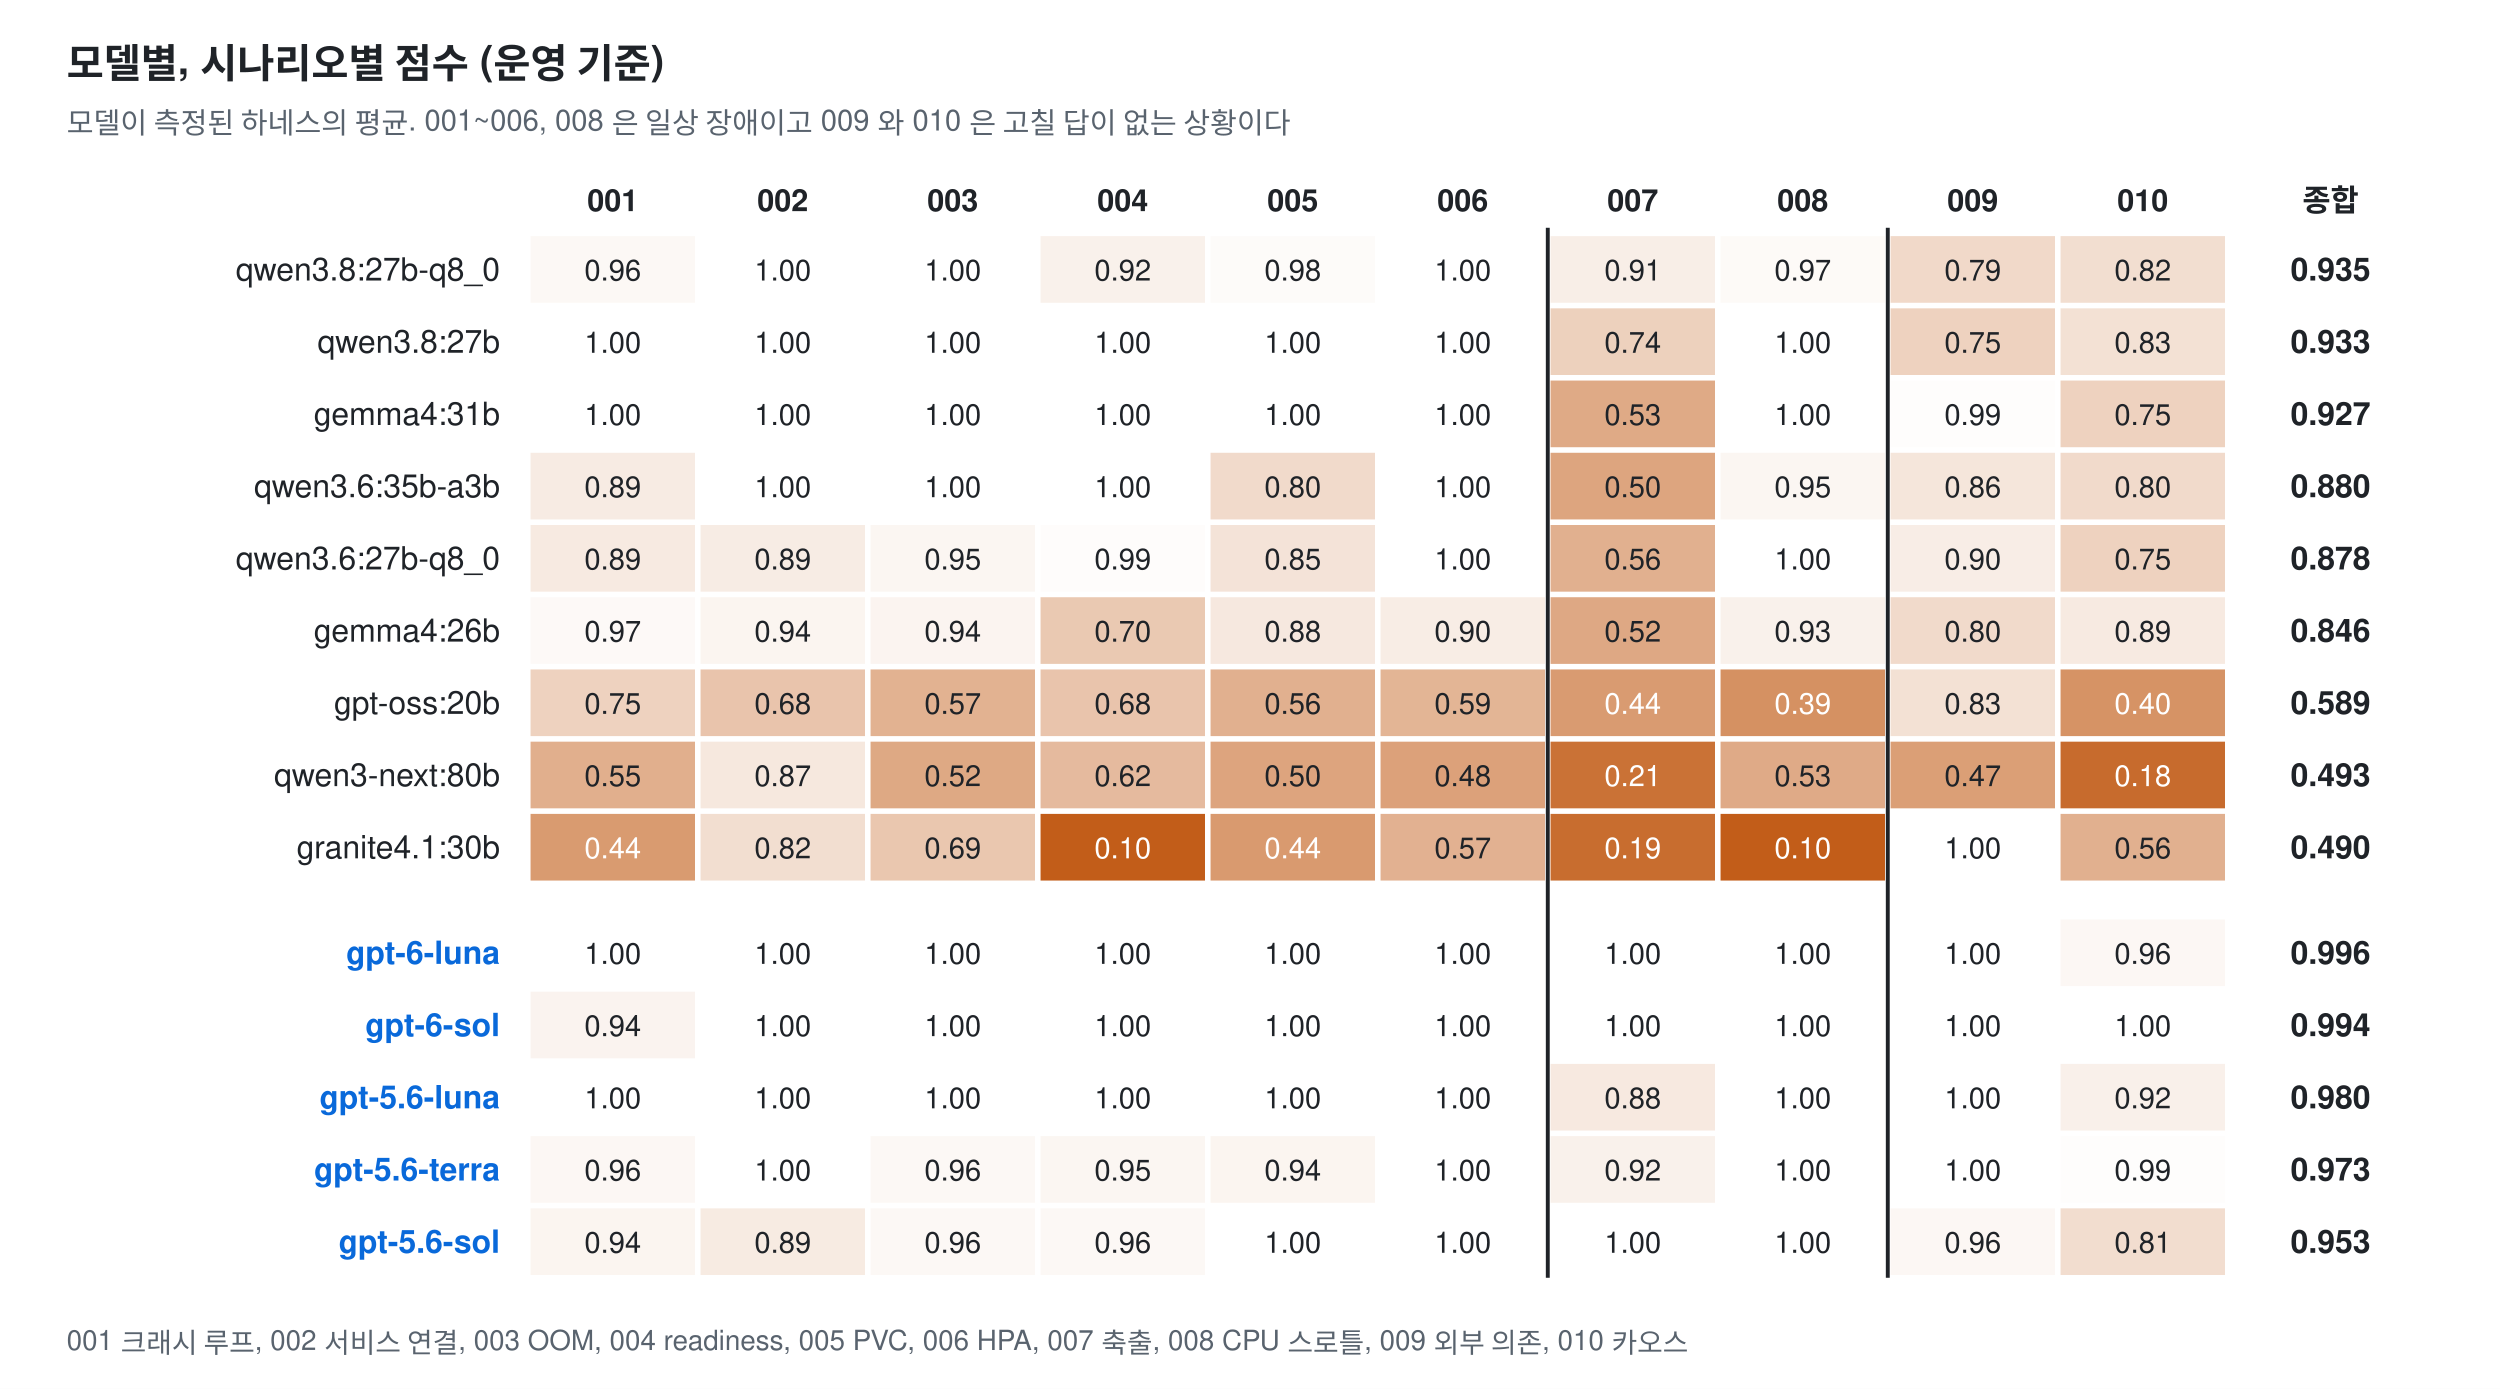
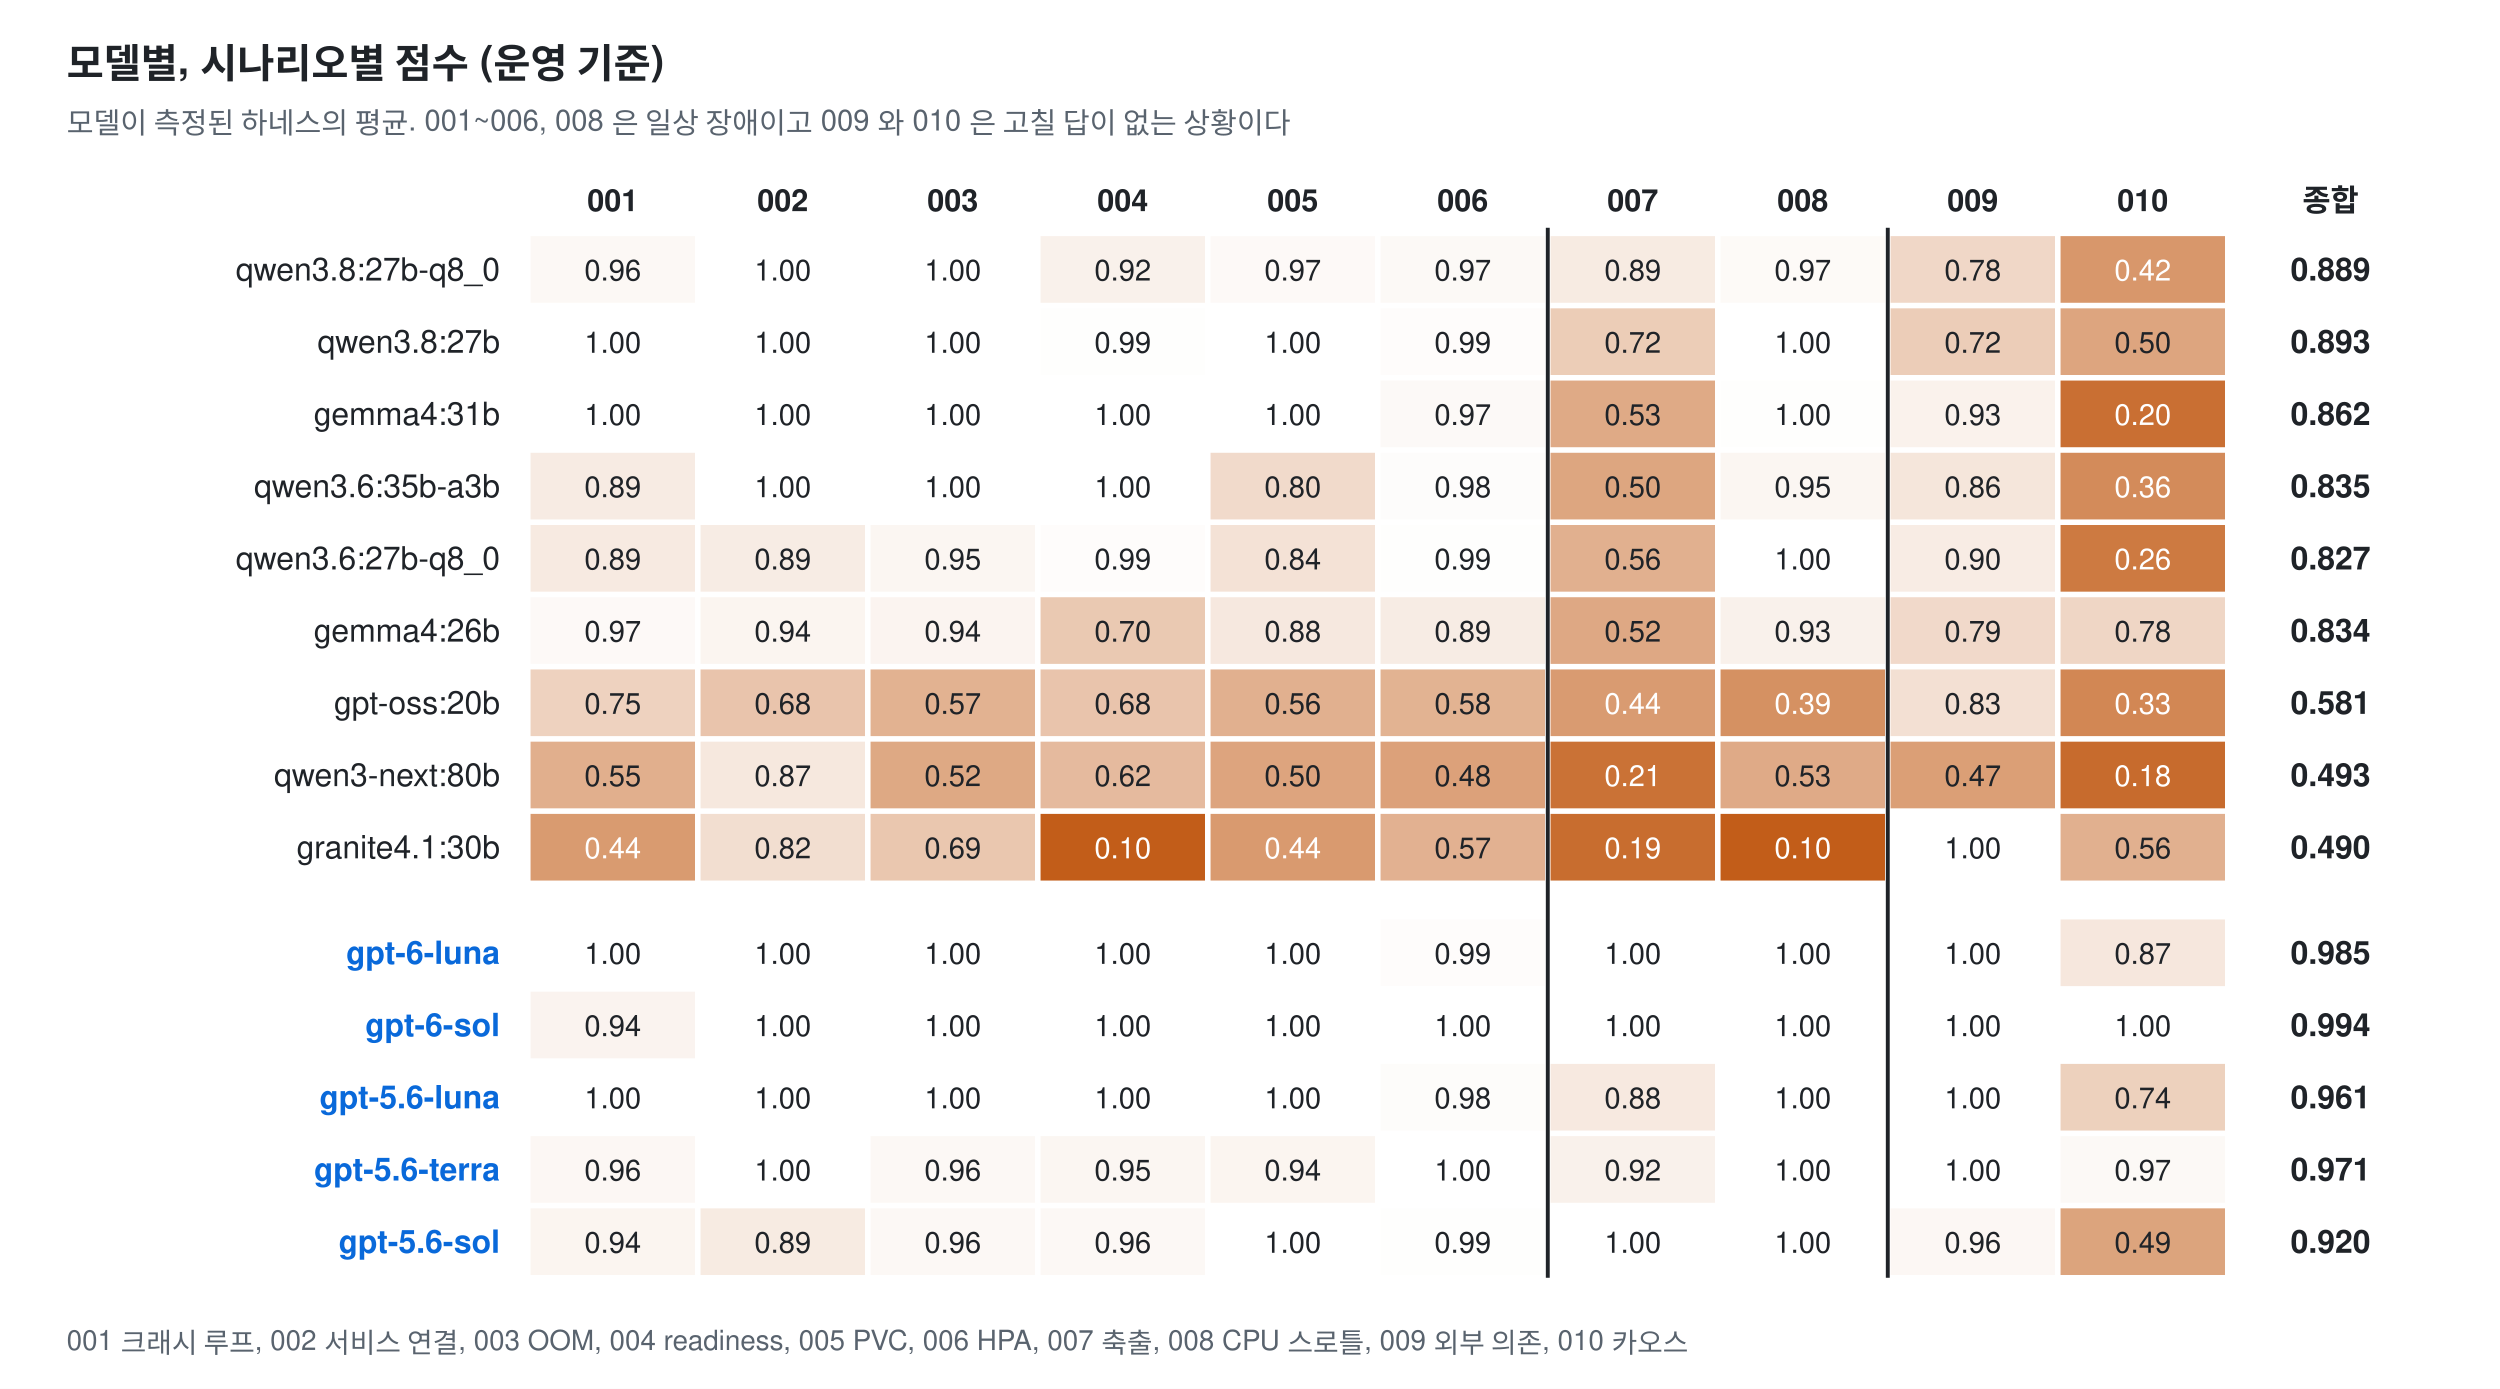
<svg xmlns="http://www.w3.org/2000/svg" width="900" height="500" viewBox="0 0 900 500" font-family="-apple-system, BlinkMacSystemFont, 'Segoe UI', 'Apple SD Gothic Neo', 'Malgun Gothic', 'Noto Sans KR', Helvetica, Arial, sans-serif" role="img" aria-label="모델별, 시나리오별 점수 (운영 기준)">
  <rect width="900" height="500" fill="#ffffff" />
  <text x="220.6" y="76.0" font-size="11" fill="#1f2328" text-anchor="middle" font-weight="600">001</text>
  <text x="281.8" y="76.0" font-size="11" fill="#1f2328" text-anchor="middle" font-weight="600">002</text>
  <text x="343.0" y="76.0" font-size="11" fill="#1f2328" text-anchor="middle" font-weight="600">003</text>
  <text x="404.2" y="76.0" font-size="11" fill="#1f2328" text-anchor="middle" font-weight="600">004</text>
  <text x="465.4" y="76.0" font-size="11" fill="#1f2328" text-anchor="middle" font-weight="600">005</text>
  <text x="526.6" y="76.0" font-size="11" fill="#1f2328" text-anchor="middle" font-weight="600">006</text>
  <text x="587.8" y="76.0" font-size="11" fill="#1f2328" text-anchor="middle" font-weight="600">007</text>
  <text x="649.0" y="76.0" font-size="11" fill="#1f2328" text-anchor="middle" font-weight="600">008</text>
  <text x="710.2" y="76.0" font-size="11" fill="#1f2328" text-anchor="middle" font-weight="600">009</text>
  <text x="771.4" y="76.0" font-size="11" fill="#1f2328" text-anchor="middle" font-weight="600">010</text>
  <text x="839.0" y="76.0" font-size="11" fill="#1f2328" text-anchor="middle" font-weight="600">종합</text>
  <text x="180.0" y="101.0" font-size="11.5" fill="#1f2328" text-anchor="end" font-weight="normal">qwen3.8:27b-q8_0</text>
  <rect x="191.0" y="85.0" width="59.2" height="24.0" fill="#fcf8f5" />
  <text x="220.6" y="101.0" font-size="10.5" fill="#1f2328" text-anchor="middle" font-weight="normal">0.96</text>
  <rect x="252.2" y="85.0" width="59.2" height="24.0" fill="#ffffff" />
  <text x="281.8" y="101.0" font-size="10.5" fill="#1f2328" text-anchor="middle" font-weight="normal">1.00</text>
  <rect x="313.4" y="85.0" width="59.2" height="24.0" fill="#ffffff" />
  <text x="343.0" y="101.0" font-size="10.5" fill="#1f2328" text-anchor="middle" font-weight="normal">1.00</text>
  <rect x="374.6" y="85.0" width="59.2" height="24.0" fill="#f9f1eb" />
  <text x="404.2" y="101.0" font-size="10.5" fill="#1f2328" text-anchor="middle" font-weight="normal">0.92</text>
-   <rect x="435.8" y="85.0" width="59.2" height="24.0" fill="#fdfbf9" />
-   <text x="465.4" y="101.0" font-size="10.5" fill="#1f2328" text-anchor="middle" font-weight="normal">0.98</text>
-   <rect x="497.0" y="85.0" width="59.2" height="24.0" fill="#ffffff" />
-   <text x="526.6" y="101.0" font-size="10.5" fill="#1f2328" text-anchor="middle" font-weight="normal">1.00</text>
-   <rect x="558.2" y="85.0" width="59.2" height="24.0" fill="#f8eee7" />
-   <text x="587.8" y="101.0" font-size="10.5" fill="#1f2328" text-anchor="middle" font-weight="normal">0.91</text>
+   <rect x="435.8" y="85.0" width="59.2" height="24.0" fill="#fdf9f7" />
+   <text x="465.4" y="101.0" font-size="10.5" fill="#1f2328" text-anchor="middle" font-weight="normal">0.97</text>
+   <rect x="497.0" y="85.0" width="59.2" height="24.0" fill="#fcf9f6" />
+   <text x="526.6" y="101.0" font-size="10.5" fill="#1f2328" text-anchor="middle" font-weight="normal">0.97</text>
+   <rect x="558.2" y="85.0" width="59.2" height="24.0" fill="#f7ebe2" />
+   <text x="587.8" y="101.0" font-size="10.5" fill="#1f2328" text-anchor="middle" font-weight="normal">0.89</text>
  <rect x="619.4" y="85.0" width="59.2" height="24.0" fill="#fdfaf7" />
  <text x="649.0" y="101.0" font-size="10.5" fill="#1f2328" text-anchor="middle" font-weight="normal">0.97</text>
-   <rect x="680.6" y="85.0" width="59.2" height="24.0" fill="#f1d9c9" />
-   <text x="710.2" y="101.0" font-size="10.5" fill="#1f2328" text-anchor="middle" font-weight="normal">0.79</text>
-   <rect x="741.8" y="85.0" width="59.2" height="24.0" fill="#f2ded0" />
-   <text x="771.4" y="101.0" font-size="10.5" fill="#1f2328" text-anchor="middle" font-weight="normal">0.82</text>
-   <text x="839.0" y="101.0" font-size="11.5" fill="#1f2328" text-anchor="middle" font-weight="600">0.935</text>
+   <rect x="680.6" y="85.0" width="59.2" height="24.0" fill="#f0d7c7" />
+   <text x="710.2" y="101.0" font-size="10.5" fill="#1f2328" text-anchor="middle" font-weight="normal">0.78</text>
+   <rect x="741.8" y="85.0" width="59.2" height="24.0" fill="#d8976b" />
+   <text x="771.4" y="101.0" font-size="10.5" fill="#ffffff" text-anchor="middle" font-weight="normal">0.42</text>
+   <text x="839.0" y="101.0" font-size="11.5" fill="#1f2328" text-anchor="middle" font-weight="600">0.889</text>
  <text x="180.0" y="127.0" font-size="11.5" fill="#1f2328" text-anchor="end" font-weight="normal">qwen3.8:27b</text>
  <rect x="191.0" y="111.0" width="59.2" height="24.0" fill="#ffffff" />
  <text x="220.6" y="127.0" font-size="10.5" fill="#1f2328" text-anchor="middle" font-weight="normal">1.00</text>
  <rect x="252.2" y="111.0" width="59.2" height="24.0" fill="#ffffff" />
  <text x="281.8" y="127.0" font-size="10.5" fill="#1f2328" text-anchor="middle" font-weight="normal">1.00</text>
  <rect x="313.4" y="111.0" width="59.2" height="24.0" fill="#ffffff" />
  <text x="343.0" y="127.0" font-size="10.5" fill="#1f2328" text-anchor="middle" font-weight="normal">1.00</text>
-   <rect x="374.6" y="111.0" width="59.2" height="24.0" fill="#ffffff" />
-   <text x="404.2" y="127.0" font-size="10.5" fill="#1f2328" text-anchor="middle" font-weight="normal">1.00</text>
+   <rect x="374.6" y="111.0" width="59.2" height="24.0" fill="#fefefd" />
+   <text x="404.2" y="127.0" font-size="10.5" fill="#1f2328" text-anchor="middle" font-weight="normal">0.99</text>
  <rect x="435.8" y="111.0" width="59.2" height="24.0" fill="#ffffff" />
  <text x="465.4" y="127.0" font-size="10.5" fill="#1f2328" text-anchor="middle" font-weight="normal">1.00</text>
-   <rect x="497.0" y="111.0" width="59.2" height="24.0" fill="#ffffff" />
-   <text x="526.6" y="127.0" font-size="10.5" fill="#1f2328" text-anchor="middle" font-weight="normal">1.00</text>
-   <rect x="558.2" y="111.0" width="59.2" height="24.0" fill="#edd1bd" />
-   <text x="587.8" y="127.0" font-size="10.5" fill="#1f2328" text-anchor="middle" font-weight="normal">0.74</text>
+   <rect x="497.0" y="111.0" width="59.2" height="24.0" fill="#fefcfb" />
+   <text x="526.6" y="127.0" font-size="10.5" fill="#1f2328" text-anchor="middle" font-weight="normal">0.99</text>
+   <rect x="558.2" y="111.0" width="59.2" height="24.0" fill="#eccdb7" />
+   <text x="587.8" y="127.0" font-size="10.5" fill="#1f2328" text-anchor="middle" font-weight="normal">0.72</text>
  <rect x="619.4" y="111.0" width="59.2" height="24.0" fill="#ffffff" />
  <text x="649.0" y="127.0" font-size="10.5" fill="#1f2328" text-anchor="middle" font-weight="normal">1.00</text>
-   <rect x="680.6" y="111.0" width="59.2" height="24.0" fill="#eed2bf" />
-   <text x="710.2" y="127.0" font-size="10.5" fill="#1f2328" text-anchor="middle" font-weight="normal">0.75</text>
-   <rect x="741.8" y="111.0" width="59.2" height="24.0" fill="#f3e1d4" />
-   <text x="771.4" y="127.0" font-size="10.5" fill="#1f2328" text-anchor="middle" font-weight="normal">0.83</text>
-   <text x="839.0" y="127.0" font-size="11.5" fill="#1f2328" text-anchor="middle" font-weight="600">0.933</text>
+   <rect x="680.6" y="111.0" width="59.2" height="24.0" fill="#eccdb8" />
+   <text x="710.2" y="127.0" font-size="10.5" fill="#1f2328" text-anchor="middle" font-weight="normal">0.72</text>
+   <rect x="741.8" y="111.0" width="59.2" height="24.0" fill="#dda57f" />
+   <text x="771.4" y="127.0" font-size="10.5" fill="#1f2328" text-anchor="middle" font-weight="normal">0.50</text>
+   <text x="839.0" y="127.0" font-size="11.5" fill="#1f2328" text-anchor="middle" font-weight="600">0.893</text>
  <text x="180.0" y="153.0" font-size="11.5" fill="#1f2328" text-anchor="end" font-weight="normal">gemma4:31b</text>
  <rect x="191.0" y="137.0" width="59.2" height="24.0" fill="#ffffff" />
  <text x="220.6" y="153.0" font-size="10.5" fill="#1f2328" text-anchor="middle" font-weight="normal">1.00</text>
  <rect x="252.2" y="137.0" width="59.2" height="24.0" fill="#ffffff" />
  <text x="281.8" y="153.0" font-size="10.5" fill="#1f2328" text-anchor="middle" font-weight="normal">1.00</text>
  <rect x="313.4" y="137.0" width="59.2" height="24.0" fill="#ffffff" />
  <text x="343.0" y="153.0" font-size="10.5" fill="#1f2328" text-anchor="middle" font-weight="normal">1.00</text>
  <rect x="374.6" y="137.0" width="59.2" height="24.0" fill="#ffffff" />
  <text x="404.2" y="153.0" font-size="10.5" fill="#1f2328" text-anchor="middle" font-weight="normal">1.00</text>
  <rect x="435.8" y="137.0" width="59.2" height="24.0" fill="#ffffff" />
  <text x="465.4" y="153.0" font-size="10.5" fill="#1f2328" text-anchor="middle" font-weight="normal">1.00</text>
-   <rect x="497.0" y="137.0" width="59.2" height="24.0" fill="#ffffff" />
-   <text x="526.6" y="153.0" font-size="10.5" fill="#1f2328" text-anchor="middle" font-weight="normal">1.00</text>
+   <rect x="497.0" y="137.0" width="59.2" height="24.0" fill="#fcf9f7" />
+   <text x="526.6" y="153.0" font-size="10.5" fill="#1f2328" text-anchor="middle" font-weight="normal">0.97</text>
  <rect x="558.2" y="137.0" width="59.2" height="24.0" fill="#dfaa86" />
  <text x="587.8" y="153.0" font-size="10.5" fill="#1f2328" text-anchor="middle" font-weight="normal">0.53</text>
-   <rect x="619.4" y="137.0" width="59.2" height="24.0" fill="#ffffff" />
+   <rect x="619.4" y="137.0" width="59.2" height="24.0" fill="#fefefd" />
  <text x="649.0" y="153.0" font-size="10.5" fill="#1f2328" text-anchor="middle" font-weight="normal">1.00</text>
-   <rect x="680.6" y="137.0" width="59.2" height="24.0" fill="#fefdfc" />
-   <text x="710.2" y="153.0" font-size="10.5" fill="#1f2328" text-anchor="middle" font-weight="normal">0.99</text>
-   <rect x="741.8" y="137.0" width="59.2" height="24.0" fill="#eed2bf" />
-   <text x="771.4" y="153.0" font-size="10.5" fill="#1f2328" text-anchor="middle" font-weight="normal">0.75</text>
-   <text x="839.0" y="153.0" font-size="11.5" fill="#1f2328" text-anchor="middle" font-weight="600">0.927</text>
+   <rect x="680.6" y="137.0" width="59.2" height="24.0" fill="#faf2ec" />
+   <text x="710.2" y="153.0" font-size="10.5" fill="#1f2328" text-anchor="middle" font-weight="normal">0.93</text>
+   <rect x="741.8" y="137.0" width="59.2" height="24.0" fill="#c96f33" />
+   <text x="771.4" y="153.0" font-size="10.5" fill="#ffffff" text-anchor="middle" font-weight="normal">0.20</text>
+   <text x="839.0" y="153.0" font-size="11.5" fill="#1f2328" text-anchor="middle" font-weight="600">0.862</text>
  <text x="180.0" y="179.0" font-size="11.5" fill="#1f2328" text-anchor="end" font-weight="normal">qwen3.6:35b-a3b</text>
  <rect x="191.0" y="163.0" width="59.2" height="24.0" fill="#f7ebe3" />
  <text x="220.6" y="179.0" font-size="10.5" fill="#1f2328" text-anchor="middle" font-weight="normal">0.89</text>
  <rect x="252.2" y="163.0" width="59.2" height="24.0" fill="#ffffff" />
  <text x="281.8" y="179.0" font-size="10.5" fill="#1f2328" text-anchor="middle" font-weight="normal">1.00</text>
  <rect x="313.4" y="163.0" width="59.2" height="24.0" fill="#ffffff" />
  <text x="343.0" y="179.0" font-size="10.5" fill="#1f2328" text-anchor="middle" font-weight="normal">1.00</text>
  <rect x="374.6" y="163.0" width="59.2" height="24.0" fill="#ffffff" />
  <text x="404.2" y="179.0" font-size="10.5" fill="#1f2328" text-anchor="middle" font-weight="normal">1.00</text>
  <rect x="435.8" y="163.0" width="59.2" height="24.0" fill="#f1dacb" />
  <text x="465.4" y="179.0" font-size="10.5" fill="#1f2328" text-anchor="middle" font-weight="normal">0.80</text>
-   <rect x="497.0" y="163.0" width="59.2" height="24.0" fill="#ffffff" />
-   <text x="526.6" y="179.0" font-size="10.5" fill="#1f2328" text-anchor="middle" font-weight="normal">1.00</text>
-   <rect x="558.2" y="163.0" width="59.2" height="24.0" fill="#dda57f" />
+   <rect x="497.0" y="163.0" width="59.2" height="24.0" fill="#fdfcfb" />
+   <text x="526.6" y="179.0" font-size="10.5" fill="#1f2328" text-anchor="middle" font-weight="normal">0.98</text>
+   <rect x="558.2" y="163.0" width="59.2" height="24.0" fill="#dda680" />
  <text x="587.8" y="179.0" font-size="10.5" fill="#1f2328" text-anchor="middle" font-weight="normal">0.50</text>
  <rect x="619.4" y="163.0" width="59.2" height="24.0" fill="#fbf6f2" />
  <text x="649.0" y="179.0" font-size="10.5" fill="#1f2328" text-anchor="middle" font-weight="normal">0.95</text>
  <rect x="680.6" y="163.0" width="59.2" height="24.0" fill="#f5e6db" />
  <text x="710.2" y="179.0" font-size="10.5" fill="#1f2328" text-anchor="middle" font-weight="normal">0.86</text>
-   <rect x="741.8" y="163.0" width="59.2" height="24.0" fill="#f1dacb" />
-   <text x="771.4" y="179.0" font-size="10.5" fill="#1f2328" text-anchor="middle" font-weight="normal">0.80</text>
-   <text x="839.0" y="179.0" font-size="11.5" fill="#1f2328" text-anchor="middle" font-weight="600">0.880</text>
+   <rect x="741.8" y="163.0" width="59.2" height="24.0" fill="#d38b5a" />
+   <text x="771.4" y="179.0" font-size="10.5" fill="#ffffff" text-anchor="middle" font-weight="normal">0.36</text>
+   <text x="839.0" y="179.0" font-size="11.5" fill="#1f2328" text-anchor="middle" font-weight="600">0.835</text>
  <text x="180.0" y="205.0" font-size="11.5" fill="#1f2328" text-anchor="end" font-weight="normal">qwen3.6:27b-q8_0</text>
  <rect x="191.0" y="189.0" width="59.2" height="24.0" fill="#f7eae1" />
  <text x="220.6" y="205.0" font-size="10.5" fill="#1f2328" text-anchor="middle" font-weight="normal">0.89</text>
  <rect x="252.2" y="189.0" width="59.2" height="24.0" fill="#f7ece4" />
  <text x="281.8" y="205.0" font-size="10.5" fill="#1f2328" text-anchor="middle" font-weight="normal">0.89</text>
  <rect x="313.4" y="189.0" width="59.2" height="24.0" fill="#fbf6f2" />
  <text x="343.0" y="205.0" font-size="10.5" fill="#1f2328" text-anchor="middle" font-weight="normal">0.95</text>
  <rect x="374.6" y="189.0" width="59.2" height="24.0" fill="#fefcfb" />
  <text x="404.2" y="205.0" font-size="10.5" fill="#1f2328" text-anchor="middle" font-weight="normal">0.99</text>
-   <rect x="435.8" y="189.0" width="59.2" height="24.0" fill="#f4e3d8" />
-   <text x="465.4" y="205.0" font-size="10.5" fill="#1f2328" text-anchor="middle" font-weight="normal">0.85</text>
-   <rect x="497.0" y="189.0" width="59.2" height="24.0" fill="#ffffff" />
-   <text x="526.6" y="205.0" font-size="10.5" fill="#1f2328" text-anchor="middle" font-weight="normal">1.00</text>
+   <rect x="435.8" y="189.0" width="59.2" height="24.0" fill="#f4e2d6" />
+   <text x="465.4" y="205.0" font-size="10.5" fill="#1f2328" text-anchor="middle" font-weight="normal">0.84</text>
+   <rect x="497.0" y="189.0" width="59.2" height="24.0" fill="#fefefd" />
+   <text x="526.6" y="205.0" font-size="10.5" fill="#1f2328" text-anchor="middle" font-weight="normal">0.99</text>
  <rect x="558.2" y="189.0" width="59.2" height="24.0" fill="#e1b08f" />
  <text x="587.8" y="205.0" font-size="10.5" fill="#1f2328" text-anchor="middle" font-weight="normal">0.56</text>
  <rect x="619.4" y="189.0" width="59.2" height="24.0" fill="#ffffff" />
  <text x="649.0" y="205.0" font-size="10.5" fill="#1f2328" text-anchor="middle" font-weight="normal">1.00</text>
-   <rect x="680.6" y="189.0" width="59.2" height="24.0" fill="#f8ede6" />
+   <rect x="680.6" y="189.0" width="59.2" height="24.0" fill="#f8ece4" />
  <text x="710.2" y="205.0" font-size="10.5" fill="#1f2328" text-anchor="middle" font-weight="normal">0.90</text>
-   <rect x="741.8" y="189.0" width="59.2" height="24.0" fill="#eed2bf" />
-   <text x="771.4" y="205.0" font-size="10.5" fill="#1f2328" text-anchor="middle" font-weight="normal">0.75</text>
-   <text x="839.0" y="205.0" font-size="11.5" fill="#1f2328" text-anchor="middle" font-weight="600">0.878</text>
+   <rect x="741.8" y="189.0" width="59.2" height="24.0" fill="#cd7a41" />
+   <text x="771.4" y="205.0" font-size="10.5" fill="#ffffff" text-anchor="middle" font-weight="normal">0.26</text>
+   <text x="839.0" y="205.0" font-size="11.5" fill="#1f2328" text-anchor="middle" font-weight="600">0.827</text>
  <text x="180.0" y="231.0" font-size="11.5" fill="#1f2328" text-anchor="end" font-weight="normal">gemma4:26b</text>
  <rect x="191.0" y="215.0" width="59.2" height="24.0" fill="#fdf9f7" />
  <text x="220.6" y="231.0" font-size="10.5" fill="#1f2328" text-anchor="middle" font-weight="normal">0.97</text>
  <rect x="252.2" y="215.0" width="59.2" height="24.0" fill="#fbf5f0" />
  <text x="281.8" y="231.0" font-size="10.5" fill="#1f2328" text-anchor="middle" font-weight="normal">0.94</text>
  <rect x="313.4" y="215.0" width="59.2" height="24.0" fill="#fbf4f0" />
  <text x="343.0" y="231.0" font-size="10.5" fill="#1f2328" text-anchor="middle" font-weight="normal">0.94</text>
  <rect x="374.6" y="215.0" width="59.2" height="24.0" fill="#eac9b2" />
  <text x="404.2" y="231.0" font-size="10.5" fill="#1f2328" text-anchor="middle" font-weight="normal">0.70</text>
  <rect x="435.8" y="215.0" width="59.2" height="24.0" fill="#f6e8df" />
  <text x="465.4" y="231.0" font-size="10.5" fill="#1f2328" text-anchor="middle" font-weight="normal">0.88</text>
-   <rect x="497.0" y="215.0" width="59.2" height="24.0" fill="#f8ede5" />
-   <text x="526.6" y="231.0" font-size="10.5" fill="#1f2328" text-anchor="middle" font-weight="normal">0.90</text>
+   <rect x="497.0" y="215.0" width="59.2" height="24.0" fill="#f7ece4" />
+   <text x="526.6" y="231.0" font-size="10.5" fill="#1f2328" text-anchor="middle" font-weight="normal">0.89</text>
  <rect x="558.2" y="215.0" width="59.2" height="24.0" fill="#dea884" />
  <text x="587.8" y="231.0" font-size="10.5" fill="#1f2328" text-anchor="middle" font-weight="normal">0.52</text>
  <rect x="619.4" y="215.0" width="59.2" height="24.0" fill="#f9f1eb" />
  <text x="649.0" y="231.0" font-size="10.5" fill="#1f2328" text-anchor="middle" font-weight="normal">0.93</text>
-   <rect x="680.6" y="215.0" width="59.2" height="24.0" fill="#f1dacb" />
-   <text x="710.2" y="231.0" font-size="10.5" fill="#1f2328" text-anchor="middle" font-weight="normal">0.80</text>
-   <rect x="741.8" y="215.0" width="59.2" height="24.0" fill="#f7eae1" />
-   <text x="771.4" y="231.0" font-size="10.5" fill="#1f2328" text-anchor="middle" font-weight="normal">0.89</text>
-   <text x="839.0" y="231.0" font-size="11.5" fill="#1f2328" text-anchor="middle" font-weight="600">0.846</text>
+   <rect x="680.6" y="215.0" width="59.2" height="24.0" fill="#f1d9ca" />
+   <text x="710.2" y="231.0" font-size="10.5" fill="#1f2328" text-anchor="middle" font-weight="normal">0.79</text>
+   <rect x="741.8" y="215.0" width="59.2" height="24.0" fill="#efd6c5" />
+   <text x="771.4" y="231.0" font-size="10.5" fill="#1f2328" text-anchor="middle" font-weight="normal">0.78</text>
+   <text x="839.0" y="231.0" font-size="11.5" fill="#1f2328" text-anchor="middle" font-weight="600">0.834</text>
  <text x="180.0" y="257.0" font-size="11.5" fill="#1f2328" text-anchor="end" font-weight="normal">gpt-oss:20b</text>
  <rect x="191.0" y="241.0" width="59.2" height="24.0" fill="#eed2bf" />
  <text x="220.6" y="257.0" font-size="10.5" fill="#1f2328" text-anchor="middle" font-weight="normal">0.75</text>
  <rect x="252.2" y="241.0" width="59.2" height="24.0" fill="#e9c4ac" />
  <text x="281.8" y="257.0" font-size="10.5" fill="#1f2328" text-anchor="middle" font-weight="normal">0.68</text>
  <rect x="313.4" y="241.0" width="59.2" height="24.0" fill="#e2b291" />
  <text x="343.0" y="257.0" font-size="10.5" fill="#1f2328" text-anchor="middle" font-weight="normal">0.57</text>
  <rect x="374.6" y="241.0" width="59.2" height="24.0" fill="#e9c4ac" />
  <text x="404.2" y="257.0" font-size="10.5" fill="#1f2328" text-anchor="middle" font-weight="normal">0.68</text>
  <rect x="435.8" y="241.0" width="59.2" height="24.0" fill="#e1b08f" />
  <text x="465.4" y="257.0" font-size="10.5" fill="#1f2328" text-anchor="middle" font-weight="normal">0.56</text>
-   <rect x="497.0" y="241.0" width="59.2" height="24.0" fill="#e3b595" />
-   <text x="526.6" y="257.0" font-size="10.5" fill="#1f2328" text-anchor="middle" font-weight="normal">0.59</text>
+   <rect x="497.0" y="241.0" width="59.2" height="24.0" fill="#e2b392" />
+   <text x="526.6" y="257.0" font-size="10.5" fill="#1f2328" text-anchor="middle" font-weight="normal">0.58</text>
  <rect x="558.2" y="241.0" width="59.2" height="24.0" fill="#d99b71" />
  <text x="587.8" y="257.0" font-size="10.5" fill="#ffffff" text-anchor="middle" font-weight="normal">0.44</text>
  <rect x="619.4" y="241.0" width="59.2" height="24.0" fill="#d59162" />
  <text x="649.0" y="257.0" font-size="10.5" fill="#ffffff" text-anchor="middle" font-weight="normal">0.39</text>
-   <rect x="680.6" y="241.0" width="59.2" height="24.0" fill="#f3e1d4" />
+   <rect x="680.6" y="241.0" width="59.2" height="24.0" fill="#f3e0d3" />
  <text x="710.2" y="257.0" font-size="10.5" fill="#1f2328" text-anchor="middle" font-weight="normal">0.83</text>
-   <rect x="741.8" y="241.0" width="59.2" height="24.0" fill="#d69365" />
-   <text x="771.4" y="257.0" font-size="10.5" fill="#ffffff" text-anchor="middle" font-weight="normal">0.40</text>
-   <text x="839.0" y="257.0" font-size="11.5" fill="#1f2328" text-anchor="middle" font-weight="600">0.589</text>
+   <rect x="741.8" y="241.0" width="59.2" height="24.0" fill="#d28754" />
+   <text x="771.4" y="257.0" font-size="10.5" fill="#ffffff" text-anchor="middle" font-weight="normal">0.33</text>
+   <text x="839.0" y="257.0" font-size="11.5" fill="#1f2328" text-anchor="middle" font-weight="600">0.581</text>
  <text x="180.0" y="283.0" font-size="11.5" fill="#1f2328" text-anchor="end" font-weight="normal">qwen3-next:80b</text>
  <rect x="191.0" y="267.0" width="59.2" height="24.0" fill="#e1af8d" />
  <text x="220.6" y="283.0" font-size="10.5" fill="#1f2328" text-anchor="middle" font-weight="normal">0.55</text>
  <rect x="252.2" y="267.0" width="59.2" height="24.0" fill="#f6e8de" />
  <text x="281.8" y="283.0" font-size="10.5" fill="#1f2328" text-anchor="middle" font-weight="normal">0.87</text>
  <rect x="313.4" y="267.0" width="59.2" height="24.0" fill="#dea984" />
  <text x="343.0" y="283.0" font-size="10.5" fill="#1f2328" text-anchor="middle" font-weight="normal">0.52</text>
  <rect x="374.6" y="267.0" width="59.2" height="24.0" fill="#e5ba9e" />
  <text x="404.2" y="283.0" font-size="10.5" fill="#1f2328" text-anchor="middle" font-weight="normal">0.62</text>
  <rect x="435.8" y="267.0" width="59.2" height="24.0" fill="#dda47e" />
  <text x="465.4" y="283.0" font-size="10.5" fill="#1f2328" text-anchor="middle" font-weight="normal">0.50</text>
  <rect x="497.0" y="267.0" width="59.2" height="24.0" fill="#dca17a" />
  <text x="526.6" y="283.0" font-size="10.5" fill="#1f2328" text-anchor="middle" font-weight="normal">0.48</text>
  <rect x="558.2" y="267.0" width="59.2" height="24.0" fill="#ca7236" />
  <text x="587.8" y="283.0" font-size="10.5" fill="#ffffff" text-anchor="middle" font-weight="normal">0.21</text>
  <rect x="619.4" y="267.0" width="59.2" height="24.0" fill="#dfaa87" />
  <text x="649.0" y="283.0" font-size="10.5" fill="#1f2328" text-anchor="middle" font-weight="normal">0.53</text>
  <rect x="680.6" y="267.0" width="59.2" height="24.0" fill="#db9f76" />
  <text x="710.2" y="283.0" font-size="10.5" fill="#1f2328" text-anchor="middle" font-weight="normal">0.47</text>
  <rect x="741.8" y="267.0" width="59.2" height="24.0" fill="#c76b2d" />
  <text x="771.4" y="283.0" font-size="10.5" fill="#ffffff" text-anchor="middle" font-weight="normal">0.18</text>
  <text x="839.0" y="283.0" font-size="11.5" fill="#1f2328" text-anchor="middle" font-weight="600">0.493</text>
  <text x="180.0" y="309.0" font-size="11.5" fill="#1f2328" text-anchor="end" font-weight="normal">granite4.1:30b</text>
  <rect x="191.0" y="293.0" width="59.2" height="24.0" fill="#d99b70" />
  <text x="220.6" y="309.0" font-size="10.5" fill="#ffffff" text-anchor="middle" font-weight="normal">0.44</text>
  <rect x="252.2" y="293.0" width="59.2" height="24.0" fill="#f2ded0" />
  <text x="281.8" y="309.0" font-size="10.5" fill="#1f2328" text-anchor="middle" font-weight="normal">0.82</text>
  <rect x="313.4" y="293.0" width="59.2" height="24.0" fill="#eac7af" />
  <text x="343.0" y="309.0" font-size="10.5" fill="#1f2328" text-anchor="middle" font-weight="normal">0.69</text>
  <rect x="374.6" y="293.0" width="59.2" height="24.0" fill="#c25d19" />
  <text x="404.2" y="309.0" font-size="10.5" fill="#ffffff" text-anchor="middle" font-weight="normal">0.10</text>
  <rect x="435.8" y="293.0" width="59.2" height="24.0" fill="#d99a6f" />
  <text x="465.4" y="309.0" font-size="10.5" fill="#ffffff" text-anchor="middle" font-weight="normal">0.44</text>
  <rect x="497.0" y="293.0" width="59.2" height="24.0" fill="#e2b191" />
  <text x="526.6" y="309.0" font-size="10.5" fill="#1f2328" text-anchor="middle" font-weight="normal">0.57</text>
  <rect x="558.2" y="293.0" width="59.2" height="24.0" fill="#c86d2f" />
  <text x="587.8" y="309.0" font-size="10.5" fill="#ffffff" text-anchor="middle" font-weight="normal">0.19</text>
  <rect x="619.4" y="293.0" width="59.2" height="24.0" fill="#c25d19" />
  <text x="649.0" y="309.0" font-size="10.5" fill="#ffffff" text-anchor="middle" font-weight="normal">0.10</text>
  <rect x="680.6" y="293.0" width="59.2" height="24.0" fill="#ffffff" />
  <text x="710.2" y="309.0" font-size="10.5" fill="#1f2328" text-anchor="middle" font-weight="normal">1.00</text>
  <rect x="741.8" y="293.0" width="59.2" height="24.0" fill="#e1b08f" />
  <text x="771.4" y="309.0" font-size="10.5" fill="#1f2328" text-anchor="middle" font-weight="normal">0.56</text>
  <text x="839.0" y="309.0" font-size="11.5" fill="#1f2328" text-anchor="middle" font-weight="600">0.490</text>
  <text x="180.0" y="347.0" font-size="11.5" fill="#0969da" text-anchor="end" font-weight="600">gpt-6-luna</text>
  <rect x="191.0" y="331.0" width="59.2" height="24.0" fill="#ffffff" />
  <text x="220.6" y="347.0" font-size="10.5" fill="#1f2328" text-anchor="middle" font-weight="normal">1.00</text>
  <rect x="252.2" y="331.0" width="59.2" height="24.0" fill="#ffffff" />
  <text x="281.8" y="347.0" font-size="10.5" fill="#1f2328" text-anchor="middle" font-weight="normal">1.00</text>
  <rect x="313.4" y="331.0" width="59.2" height="24.0" fill="#ffffff" />
  <text x="343.0" y="347.0" font-size="10.5" fill="#1f2328" text-anchor="middle" font-weight="normal">1.00</text>
  <rect x="374.6" y="331.0" width="59.2" height="24.0" fill="#ffffff" />
  <text x="404.2" y="347.0" font-size="10.5" fill="#1f2328" text-anchor="middle" font-weight="normal">1.00</text>
  <rect x="435.8" y="331.0" width="59.2" height="24.0" fill="#ffffff" />
  <text x="465.4" y="347.0" font-size="10.5" fill="#1f2328" text-anchor="middle" font-weight="normal">1.00</text>
-   <rect x="497.0" y="331.0" width="59.2" height="24.0" fill="#ffffff" />
-   <text x="526.6" y="347.0" font-size="10.5" fill="#1f2328" text-anchor="middle" font-weight="normal">1.00</text>
+   <rect x="497.0" y="331.0" width="59.2" height="24.0" fill="#fefcfb" />
+   <text x="526.6" y="347.0" font-size="10.5" fill="#1f2328" text-anchor="middle" font-weight="normal">0.99</text>
  <rect x="558.2" y="331.0" width="59.2" height="24.0" fill="#ffffff" />
  <text x="587.8" y="347.0" font-size="10.5" fill="#1f2328" text-anchor="middle" font-weight="normal">1.00</text>
  <rect x="619.4" y="331.0" width="59.2" height="24.0" fill="#ffffff" />
  <text x="649.0" y="347.0" font-size="10.5" fill="#1f2328" text-anchor="middle" font-weight="normal">1.00</text>
  <rect x="680.6" y="331.0" width="59.2" height="24.0" fill="#ffffff" />
  <text x="710.2" y="347.0" font-size="10.5" fill="#1f2328" text-anchor="middle" font-weight="normal">1.00</text>
-   <rect x="741.8" y="331.0" width="59.2" height="24.0" fill="#fcf7f4" />
-   <text x="771.4" y="347.0" font-size="10.5" fill="#1f2328" text-anchor="middle" font-weight="normal">0.96</text>
-   <text x="839.0" y="347.0" font-size="11.5" fill="#1f2328" text-anchor="middle" font-weight="600">0.996</text>
+   <rect x="741.8" y="331.0" width="59.2" height="24.0" fill="#f6e7dd" />
+   <text x="771.4" y="347.0" font-size="10.5" fill="#1f2328" text-anchor="middle" font-weight="normal">0.87</text>
+   <text x="839.0" y="347.0" font-size="11.5" fill="#1f2328" text-anchor="middle" font-weight="600">0.985</text>
  <text x="180.0" y="373.0" font-size="11.5" fill="#0969da" text-anchor="end" font-weight="600">gpt-6-sol</text>
  <rect x="191.0" y="357.0" width="59.2" height="24.0" fill="#faf3ef" />
  <text x="220.6" y="373.0" font-size="10.5" fill="#1f2328" text-anchor="middle" font-weight="normal">0.94</text>
  <rect x="252.2" y="357.0" width="59.2" height="24.0" fill="#ffffff" />
  <text x="281.8" y="373.0" font-size="10.5" fill="#1f2328" text-anchor="middle" font-weight="normal">1.00</text>
  <rect x="313.4" y="357.0" width="59.2" height="24.0" fill="#ffffff" />
  <text x="343.0" y="373.0" font-size="10.5" fill="#1f2328" text-anchor="middle" font-weight="normal">1.00</text>
  <rect x="374.6" y="357.0" width="59.2" height="24.0" fill="#ffffff" />
  <text x="404.2" y="373.0" font-size="10.5" fill="#1f2328" text-anchor="middle" font-weight="normal">1.00</text>
  <rect x="435.8" y="357.0" width="59.2" height="24.0" fill="#ffffff" />
  <text x="465.4" y="373.0" font-size="10.5" fill="#1f2328" text-anchor="middle" font-weight="normal">1.00</text>
  <rect x="497.0" y="357.0" width="59.2" height="24.0" fill="#ffffff" />
  <text x="526.6" y="373.0" font-size="10.5" fill="#1f2328" text-anchor="middle" font-weight="normal">1.00</text>
  <rect x="558.2" y="357.0" width="59.2" height="24.0" fill="#ffffff" />
  <text x="587.8" y="373.0" font-size="10.5" fill="#1f2328" text-anchor="middle" font-weight="normal">1.00</text>
  <rect x="619.4" y="357.0" width="59.2" height="24.0" fill="#ffffff" />
  <text x="649.0" y="373.0" font-size="10.5" fill="#1f2328" text-anchor="middle" font-weight="normal">1.00</text>
  <rect x="680.6" y="357.0" width="59.2" height="24.0" fill="#ffffff" />
  <text x="710.2" y="373.0" font-size="10.5" fill="#1f2328" text-anchor="middle" font-weight="normal">1.00</text>
  <rect x="741.8" y="357.0" width="59.2" height="24.0" fill="#ffffff" />
  <text x="771.4" y="373.0" font-size="10.5" fill="#1f2328" text-anchor="middle" font-weight="normal">1.00</text>
  <text x="839.0" y="373.0" font-size="11.5" fill="#1f2328" text-anchor="middle" font-weight="600">0.994</text>
  <text x="180.0" y="399.0" font-size="11.5" fill="#0969da" text-anchor="end" font-weight="600">gpt-5.6-luna</text>
  <rect x="191.0" y="383.0" width="59.2" height="24.0" fill="#ffffff" />
  <text x="220.6" y="399.0" font-size="10.5" fill="#1f2328" text-anchor="middle" font-weight="normal">1.00</text>
  <rect x="252.2" y="383.0" width="59.2" height="24.0" fill="#ffffff" />
  <text x="281.8" y="399.0" font-size="10.5" fill="#1f2328" text-anchor="middle" font-weight="normal">1.00</text>
  <rect x="313.4" y="383.0" width="59.2" height="24.0" fill="#ffffff" />
  <text x="343.0" y="399.0" font-size="10.5" fill="#1f2328" text-anchor="middle" font-weight="normal">1.00</text>
  <rect x="374.6" y="383.0" width="59.2" height="24.0" fill="#ffffff" />
  <text x="404.2" y="399.0" font-size="10.5" fill="#1f2328" text-anchor="middle" font-weight="normal">1.00</text>
  <rect x="435.8" y="383.0" width="59.2" height="24.0" fill="#ffffff" />
  <text x="465.4" y="399.0" font-size="10.5" fill="#1f2328" text-anchor="middle" font-weight="normal">1.00</text>
-   <rect x="497.0" y="383.0" width="59.2" height="24.0" fill="#ffffff" />
-   <text x="526.6" y="399.0" font-size="10.5" fill="#1f2328" text-anchor="middle" font-weight="normal">1.00</text>
+   <rect x="497.0" y="383.0" width="59.2" height="24.0" fill="#fdfcfa" />
+   <text x="526.6" y="399.0" font-size="10.5" fill="#1f2328" text-anchor="middle" font-weight="normal">0.98</text>
  <rect x="558.2" y="383.0" width="59.2" height="24.0" fill="#f7e9e0" />
  <text x="587.8" y="399.0" font-size="10.5" fill="#1f2328" text-anchor="middle" font-weight="normal">0.88</text>
  <rect x="619.4" y="383.0" width="59.2" height="24.0" fill="#ffffff" />
  <text x="649.0" y="399.0" font-size="10.5" fill="#1f2328" text-anchor="middle" font-weight="normal">1.00</text>
  <rect x="680.6" y="383.0" width="59.2" height="24.0" fill="#ffffff" />
  <text x="710.2" y="399.0" font-size="10.5" fill="#1f2328" text-anchor="middle" font-weight="normal">1.00</text>
-   <rect x="741.8" y="383.0" width="59.2" height="24.0" fill="#f9f0ea" />
-   <text x="771.4" y="399.0" font-size="10.5" fill="#1f2328" text-anchor="middle" font-weight="normal">0.92</text>
-   <text x="839.0" y="399.0" font-size="11.5" fill="#1f2328" text-anchor="middle" font-weight="600">0.980</text>
+   <rect x="741.8" y="383.0" width="59.2" height="24.0" fill="#edd1bd" />
+   <text x="771.4" y="399.0" font-size="10.5" fill="#1f2328" text-anchor="middle" font-weight="normal">0.74</text>
+   <text x="839.0" y="399.0" font-size="11.5" fill="#1f2328" text-anchor="middle" font-weight="600">0.961</text>
  <text x="180.0" y="425.0" font-size="11.5" fill="#0969da" text-anchor="end" font-weight="600">gpt-5.6-terra</text>
  <rect x="191.0" y="409.0" width="59.2" height="24.0" fill="#fcf7f4" />
  <text x="220.6" y="425.0" font-size="10.5" fill="#1f2328" text-anchor="middle" font-weight="normal">0.96</text>
  <rect x="252.2" y="409.0" width="59.2" height="24.0" fill="#ffffff" />
  <text x="281.8" y="425.0" font-size="10.5" fill="#1f2328" text-anchor="middle" font-weight="normal">1.00</text>
  <rect x="313.4" y="409.0" width="59.2" height="24.0" fill="#fcf8f5" />
  <text x="343.0" y="425.0" font-size="10.5" fill="#1f2328" text-anchor="middle" font-weight="normal">0.96</text>
  <rect x="374.6" y="409.0" width="59.2" height="24.0" fill="#fbf6f2" />
  <text x="404.2" y="425.0" font-size="10.5" fill="#1f2328" text-anchor="middle" font-weight="normal">0.95</text>
  <rect x="435.8" y="409.0" width="59.2" height="24.0" fill="#fbf5f0" />
  <text x="465.4" y="425.0" font-size="10.5" fill="#1f2328" text-anchor="middle" font-weight="normal">0.94</text>
  <rect x="497.0" y="409.0" width="59.2" height="24.0" fill="#ffffff" />
  <text x="526.6" y="425.0" font-size="10.5" fill="#1f2328" text-anchor="middle" font-weight="normal">1.00</text>
  <rect x="558.2" y="409.0" width="59.2" height="24.0" fill="#f9f1eb" />
  <text x="587.8" y="425.0" font-size="10.5" fill="#1f2328" text-anchor="middle" font-weight="normal">0.92</text>
  <rect x="619.4" y="409.0" width="59.2" height="24.0" fill="#ffffff" />
  <text x="649.0" y="425.0" font-size="10.5" fill="#1f2328" text-anchor="middle" font-weight="normal">1.00</text>
  <rect x="680.6" y="409.0" width="59.2" height="24.0" fill="#ffffff" />
  <text x="710.2" y="425.0" font-size="10.5" fill="#1f2328" text-anchor="middle" font-weight="normal">1.00</text>
-   <rect x="741.8" y="409.0" width="59.2" height="24.0" fill="#fefdfc" />
-   <text x="771.4" y="425.0" font-size="10.5" fill="#1f2328" text-anchor="middle" font-weight="normal">0.99</text>
-   <text x="839.0" y="425.0" font-size="11.5" fill="#1f2328" text-anchor="middle" font-weight="600">0.973</text>
+   <rect x="741.8" y="409.0" width="59.2" height="24.0" fill="#fcf9f6" />
+   <text x="771.4" y="425.0" font-size="10.5" fill="#1f2328" text-anchor="middle" font-weight="normal">0.97</text>
+   <text x="839.0" y="425.0" font-size="11.5" fill="#1f2328" text-anchor="middle" font-weight="600">0.971</text>
  <text x="180.0" y="451.0" font-size="11.5" fill="#0969da" text-anchor="end" font-weight="600">gpt-5.6-sol</text>
  <rect x="191.0" y="435.0" width="59.2" height="24.0" fill="#fbf5f0" />
  <text x="220.6" y="451.0" font-size="10.5" fill="#1f2328" text-anchor="middle" font-weight="normal">0.94</text>
  <rect x="252.2" y="435.0" width="59.2" height="24.0" fill="#f7ebe2" />
  <text x="281.8" y="451.0" font-size="10.5" fill="#1f2328" text-anchor="middle" font-weight="normal">0.89</text>
  <rect x="313.4" y="435.0" width="59.2" height="24.0" fill="#fcf8f5" />
  <text x="343.0" y="451.0" font-size="10.5" fill="#1f2328" text-anchor="middle" font-weight="normal">0.96</text>
  <rect x="374.6" y="435.0" width="59.2" height="24.0" fill="#fcf8f5" />
  <text x="404.2" y="451.0" font-size="10.5" fill="#1f2328" text-anchor="middle" font-weight="normal">0.96</text>
  <rect x="435.8" y="435.0" width="59.2" height="24.0" fill="#ffffff" />
  <text x="465.4" y="451.0" font-size="10.5" fill="#1f2328" text-anchor="middle" font-weight="normal">1.00</text>
-   <rect x="497.0" y="435.0" width="59.2" height="24.0" fill="#ffffff" />
-   <text x="526.6" y="451.0" font-size="10.5" fill="#1f2328" text-anchor="middle" font-weight="normal">1.00</text>
+   <rect x="497.0" y="435.0" width="59.2" height="24.0" fill="#fefefd" />
+   <text x="526.6" y="451.0" font-size="10.5" fill="#1f2328" text-anchor="middle" font-weight="normal">0.99</text>
  <rect x="558.2" y="435.0" width="59.2" height="24.0" fill="#ffffff" />
  <text x="587.8" y="451.0" font-size="10.5" fill="#1f2328" text-anchor="middle" font-weight="normal">1.00</text>
  <rect x="619.4" y="435.0" width="59.2" height="24.0" fill="#ffffff" />
  <text x="649.0" y="451.0" font-size="10.5" fill="#1f2328" text-anchor="middle" font-weight="normal">1.00</text>
  <rect x="680.6" y="435.0" width="59.2" height="24.0" fill="#fcf7f4" />
  <text x="710.2" y="451.0" font-size="10.5" fill="#1f2328" text-anchor="middle" font-weight="normal">0.96</text>
-   <rect x="741.8" y="435.0" width="59.2" height="24.0" fill="#f2ddcf" />
-   <text x="771.4" y="451.0" font-size="10.5" fill="#1f2328" text-anchor="middle" font-weight="normal">0.81</text>
-   <text x="839.0" y="451.0" font-size="11.5" fill="#1f2328" text-anchor="middle" font-weight="600">0.953</text>
+   <rect x="741.8" y="435.0" width="59.2" height="24.0" fill="#dca47d" />
+   <text x="771.4" y="451.0" font-size="10.5" fill="#1f2328" text-anchor="middle" font-weight="normal">0.49</text>
+   <text x="839.0" y="451.0" font-size="11.5" fill="#1f2328" text-anchor="middle" font-weight="600">0.920</text>
  <line x1="557.2" y1="82.0" x2="557.2" y2="460.0" stroke="#1f2328" stroke-width="1.4" />
  <line x1="679.6" y1="82.0" x2="679.6" y2="460.0" stroke="#1f2328" stroke-width="1.4" />
  <text x="24.0" y="28.0" font-size="14.5" fill="#1f2328" text-anchor="start" font-weight="600">모델별, 시나리오별 점수 (운영 기준)</text>
  <text x="24.0" y="48.0" font-size="10.5" fill="#59636e" text-anchor="start" font-weight="normal">모델이 측정된 하네스의 평균. 001~006, 008 은 일상 장애이고 009 와 010 은 고칠 답이 없는 상황이다</text>
  <text x="24.0" y="486.0" font-size="10" fill="#59636e" text-anchor="start" font-weight="normal">001 크래시 루프, 002 서비스 연결, 003 OOM, 004 readiness, 005 PVC, 006 HPA, 007 축출, 008 CPU 스로틀, 009 외부 의존, 010 카오스</text>
</svg>
